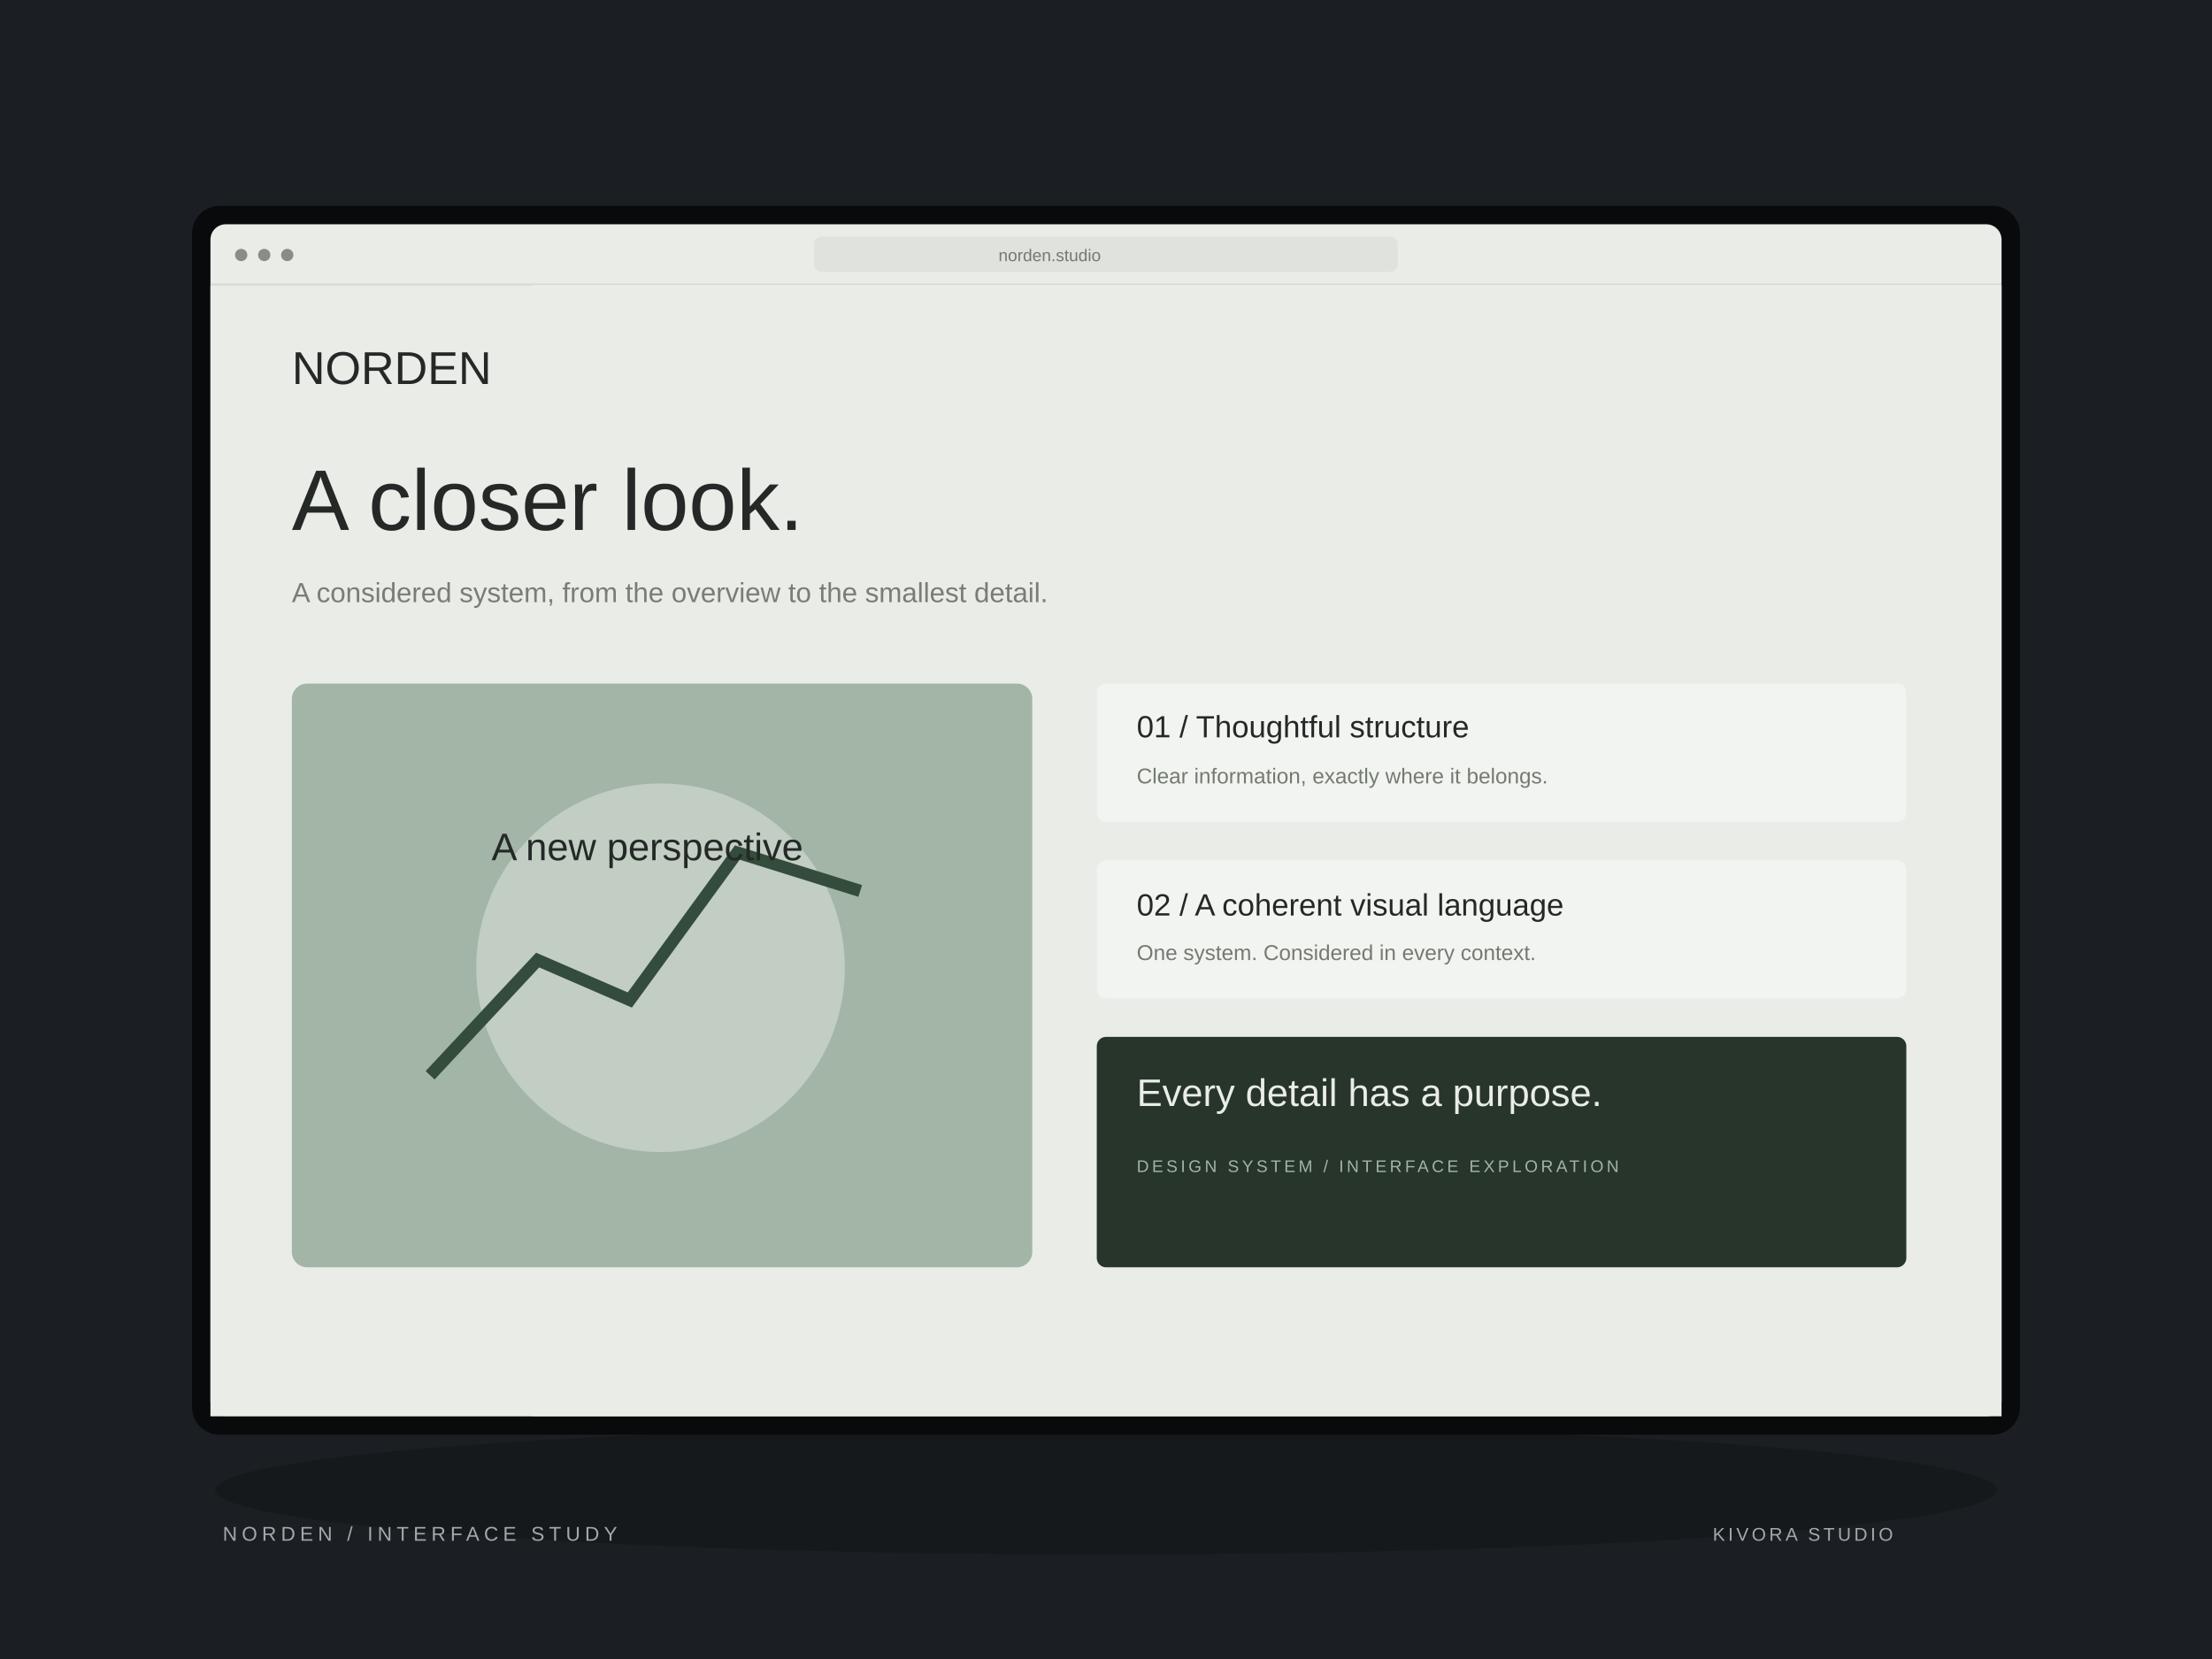
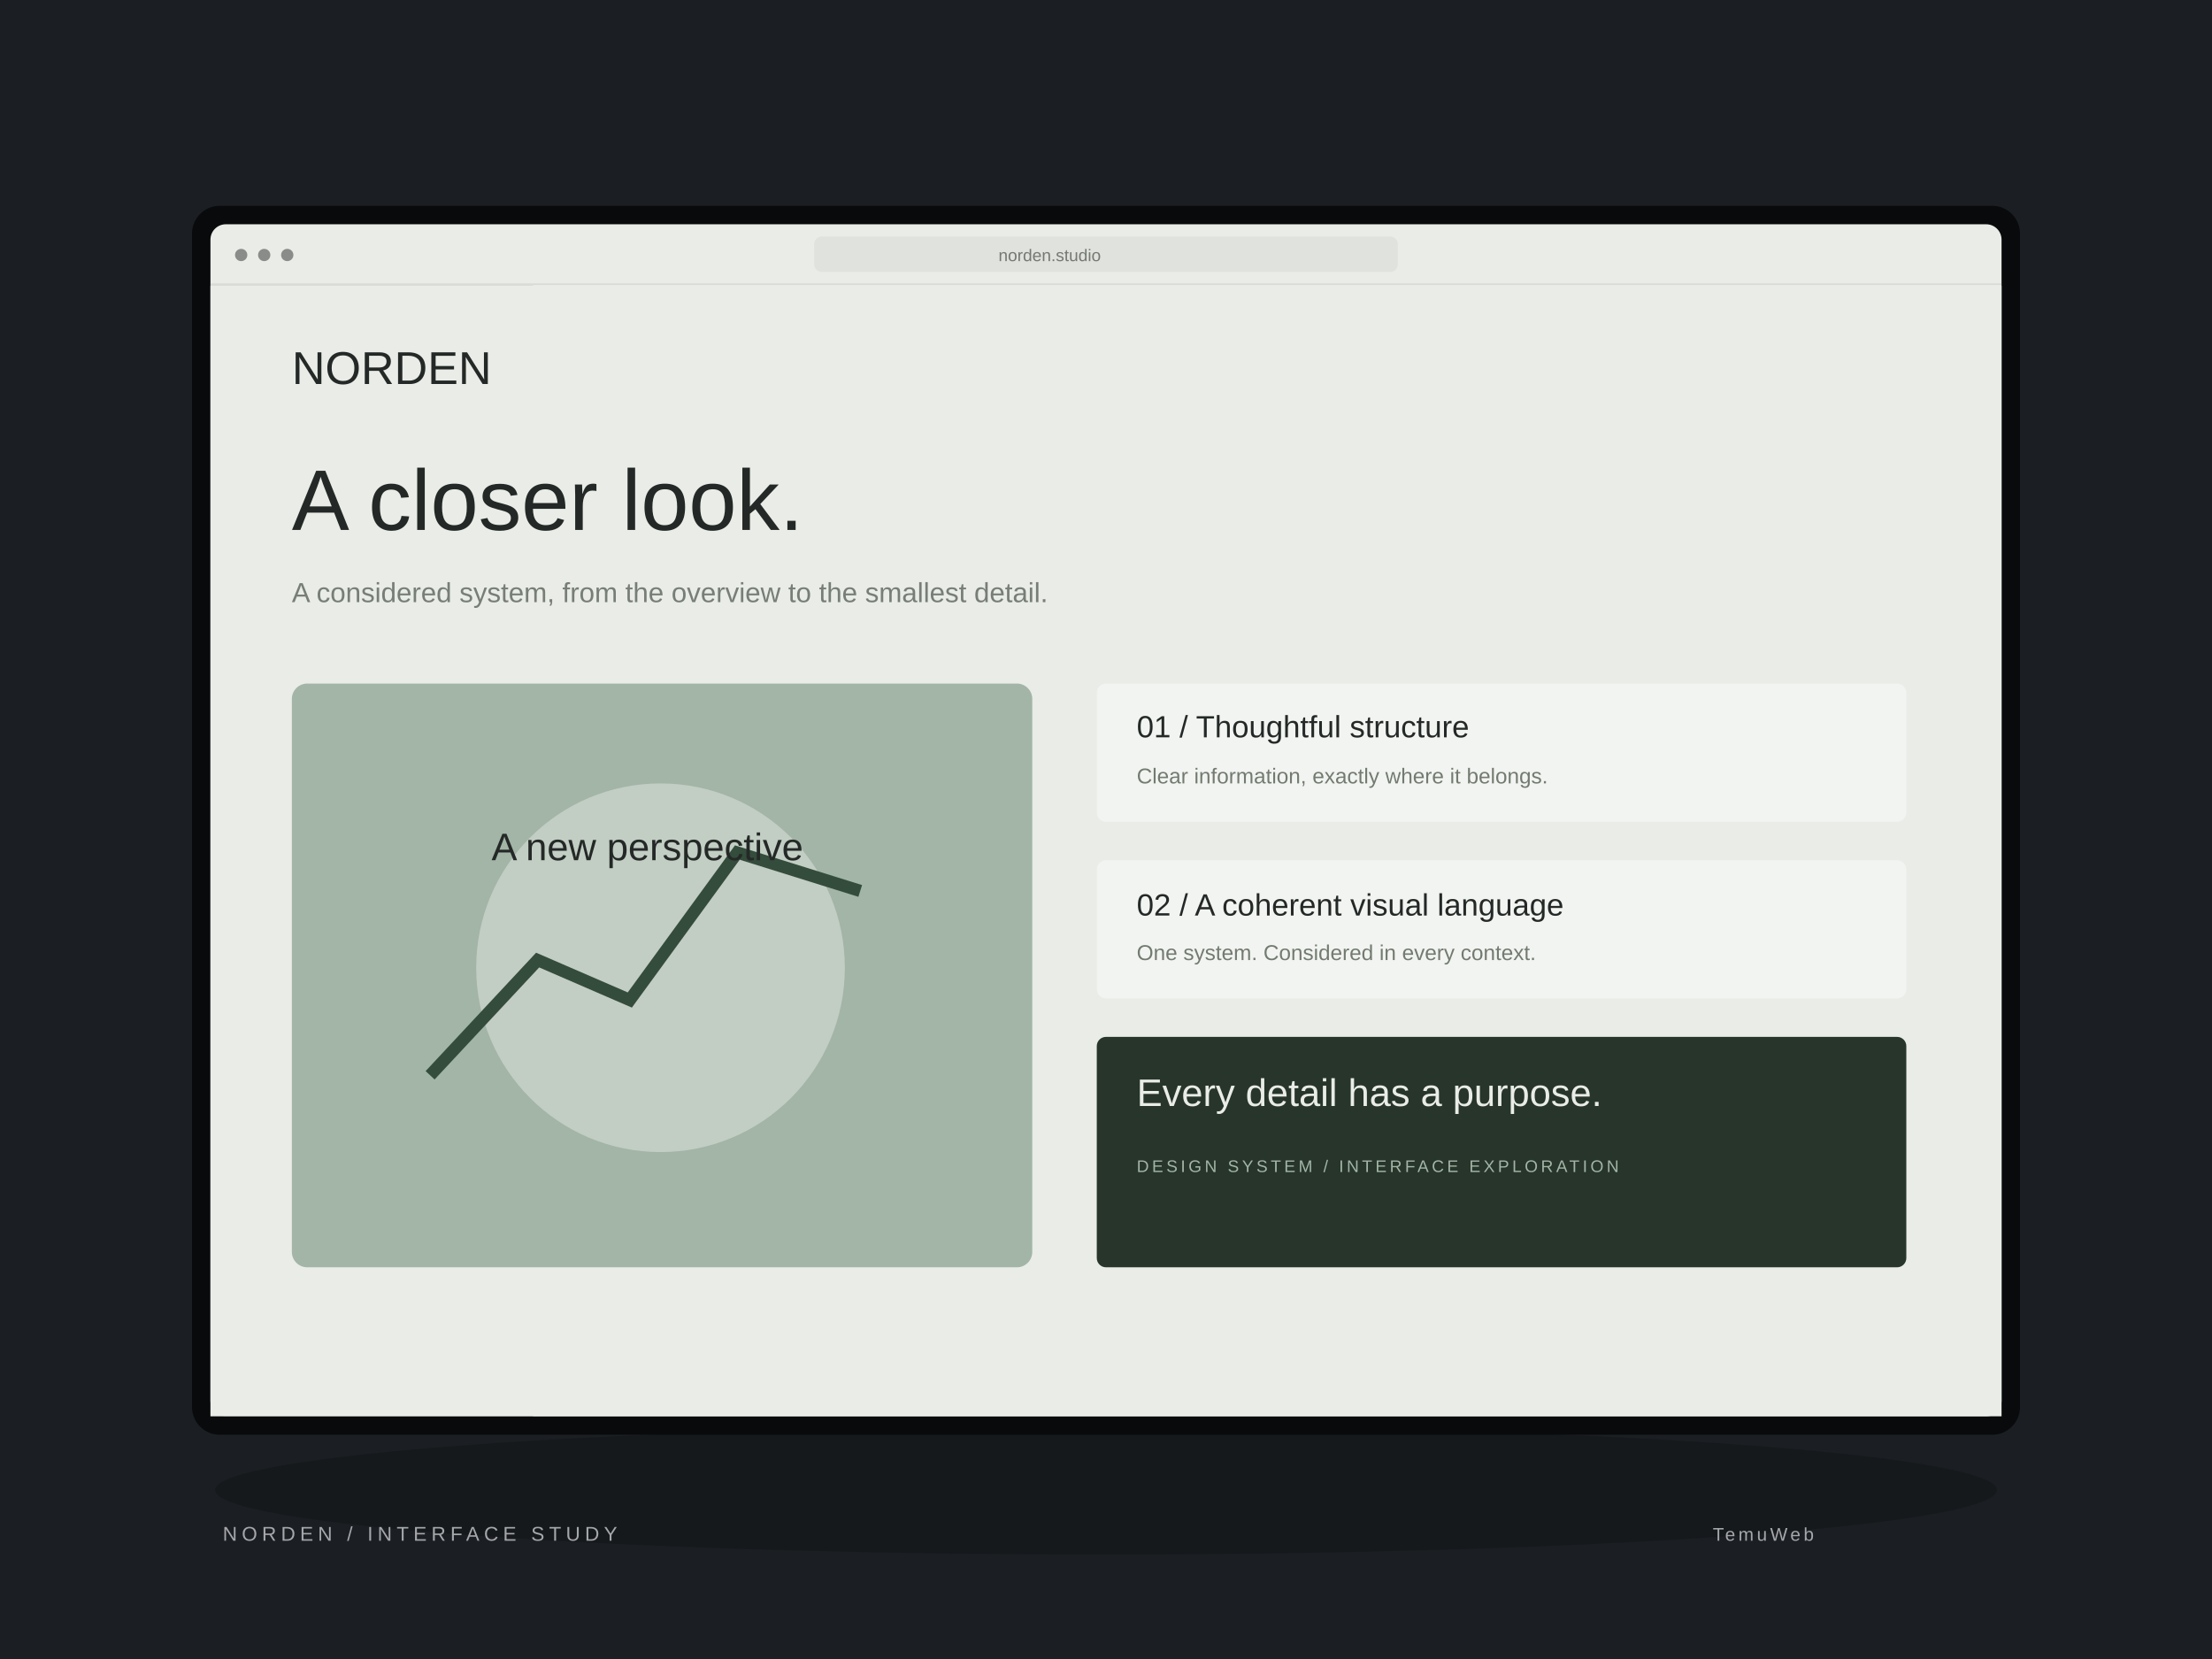
<svg xmlns="http://www.w3.org/2000/svg" width="1440" height="1080" viewBox="0 0 1440 1080">
  <rect width="1440" height="1080" fill="#1b1e22" />
  <ellipse cx="720" cy="970" rx="580" ry="42" fill="#000" opacity=".17" />
  <rect x="125" y="134" width="1190" height="800" rx="18" fill="#080a0c" />
  <rect x="137" y="146" width="1166" height="776" rx="10" fill="#e9ece7" />
  <path d="M137 185h1166" stroke="#aaa" stroke-opacity=".25" />
  <circle cx="157" cy="166" r="4" fill="#8a8c89" />
  <circle cx="172" cy="166" r="4" fill="#8a8c89" />
  <circle cx="187" cy="166" r="4" fill="#8a8c89" />
  <rect x="530" y="154" width="380" height="23" rx="5" fill="#000" opacity=".045" />
  <text x="650" y="170" font-family="Arial,Helvetica,sans-serif" font-size="11" fill="#757972">norden.studio</text>
  <rect x="137" y="186" width="210" height="736" fill="#202724" />
  <text x="165" y="238" font-family="Arial,Helvetica,sans-serif" font-size="24" fill="#f1f0e8" font-weight="bold">NORDEN</text>
  <text x="180" y="307" font-family="Arial,Helvetica,sans-serif" font-size="15" fill="#a9b3ac">Overview</text>
  <rect x="151" y="333" width="181" height="39" rx="5" fill="#a2b5a6" />
  <text x="180" y="359" font-family="Arial,Helvetica,sans-serif" font-size="15" fill="#202724">Projects</text>
  <text x="180" y="411" font-family="Arial,Helvetica,sans-serif" font-size="15" fill="#a9b3ac">Analytics</text>
  <text x="180" y="463" font-family="Arial,Helvetica,sans-serif" font-size="15" fill="#a9b3ac">Messages</text>
  <text x="180" y="515" font-family="Arial,Helvetica,sans-serif" font-size="15" fill="#a9b3ac">Team</text>
  <text x="180" y="567" font-family="Arial,Helvetica,sans-serif" font-size="15" fill="#a9b3ac">Settings</text>
  <text x="165" y="862" font-family="Arial,Helvetica,sans-serif" font-size="10" fill="#a9b3ac">YOUR SPACE TO FOCUS</text>
  <text x="386" y="242" font-family="Arial,Helvetica,sans-serif" font-size="28" fill="#242927">Project insights</text>
  <text x="386" y="278" font-family="Arial,Helvetica,sans-serif" font-size="16" fill="#7d827d">Your workspace, in focus.</text>
  <rect x="385" y="318" width="265" height="120" rx="8" fill="#fff" />
  <text x="408" y="350" font-family="Arial,Helvetica,sans-serif" font-size="14" fill="#7e827c">Active projects</text>
  <text x="408" y="403" font-family="Arial,Helvetica,sans-serif" font-size="36" fill="#242927">12</text>
  <circle cx="610" cy="385" r="15" fill="#a2b5a6" opacity=".5" />
  <rect x="675" y="318" width="265" height="120" rx="8" fill="#fff" />
  <text x="698" y="350" font-family="Arial,Helvetica,sans-serif" font-size="14" fill="#7e827c">Tasks completed</text>
  <text x="698" y="403" font-family="Arial,Helvetica,sans-serif" font-size="36" fill="#242927">84</text>
  <circle cx="900" cy="385" r="15" fill="#a2b5a6" opacity=".5" />
  <rect x="965" y="318" width="265" height="120" rx="8" fill="#fff" />
  <text x="988" y="350" font-family="Arial,Helvetica,sans-serif" font-size="14" fill="#7e827c">Team activity</text>
  <text x="988" y="403" font-family="Arial,Helvetica,sans-serif" font-size="36" fill="#242927">+18%</text>
  <circle cx="1190" cy="385" r="15" fill="#a2b5a6" opacity=".5" />
  <rect x="385" y="468" width="555" height="285" rx="8" fill="#fff" />
  <text x="410" y="507" font-family="Arial,Helvetica,sans-serif" font-size="18" fill="#242927">Activity overview</text>
  <path d="M413 550h500" stroke="#eee" />
  <path d="M413 598h500" stroke="#eee" />
  <path d="M413 646h500" stroke="#eee" />
  <path d="M413 694h500" stroke="#eee" />
  <path d="M418 688L480 650L540 669L605 590L670 610L735 550L800 580L900 535" fill="none" stroke="#a2b5a6" stroke-width="5" />
  <path d="M418 688L480 650L540 669L605 590L670 610L735 550L800 580L900 535V720H418Z" fill="#a2b5a6" opacity=".16" />
  <rect x="965" y="468" width="265" height="285" rx="8" fill="#fff" />
  <text x="990" y="507" font-family="Arial,Helvetica,sans-serif" font-size="18" fill="#242927">This week</text>
  <circle cx="1095" cy="620" r="67" fill="none" stroke="#e9ece7" stroke-width="20" />
  <circle cx="1095" cy="620" r="67" fill="none" stroke="#a2b5a6" stroke-width="20" stroke-dasharray="285 440" transform="rotate(-90 1095 620)" />
  <text x="1060" y="630" font-family="Arial,Helvetica,sans-serif" font-size="28" fill="#242927">76%</text>
  <rect x="385" y="778" width="845" height="100" rx="8" fill="#fff" />
  <text x="410" y="817" font-family="Arial,Helvetica,sans-serif" font-size="18" fill="#242927">Everything in its right place.</text>
  <text x="410" y="848" font-family="Arial,Helvetica,sans-serif" font-size="14" fill="#7e827c">A shared view of what matters today.</text>
  <rect x="137" y="186" width="1166" height="736" fill="#e9ece7" />
  <text x="190" y="250" font-family="Arial,Helvetica,sans-serif" font-size="30" fill="#242927">NORDEN</text>
  <text x="190" y="345" font-family="Arial,Helvetica,sans-serif" font-size="56" fill="#242927">A closer look.</text>
  <text x="190" y="392" font-family="Arial,Helvetica,sans-serif" font-size="18" fill="#777e76">A considered system, from the overview to the smallest detail.</text>
  <rect x="190" y="445" width="482" height="380" rx="10" fill="#a2b5a6" />
  <circle cx="430" cy="630" r="120" fill="#e9ece7" opacity=".45" />
  <path d="M280 700L350 625L410 651L480 555L560 580" fill="none" stroke="#344c3b" stroke-width="8" />
  <text x="320" y="560" font-family="Arial,Helvetica,sans-serif" font-size="25" fill="#242927">A new perspective</text>
  <rect x="714" y="445" width="527" height="90" rx="6" fill="#ffffff66" />
  <text x="740" y="480" font-family="Arial,Helvetica,sans-serif" font-size="20" fill="#242927">01 / Thoughtful structure</text>
  <text x="740" y="510" font-family="Arial,Helvetica,sans-serif" font-size="14" fill="#737b70">Clear information, exactly where it belongs.</text>
  <rect x="714" y="560" width="527" height="90" rx="6" fill="#ffffff66" />
  <text x="740" y="596" font-family="Arial,Helvetica,sans-serif" font-size="20" fill="#242927">02 / A coherent visual language</text>
  <text x="740" y="625" font-family="Arial,Helvetica,sans-serif" font-size="14" fill="#737b70">One system. Considered in every context.</text>
  <rect x="714" y="675" width="527" height="150" rx="6" fill="#27352a" />
  <text x="740" y="720" font-family="Arial,Helvetica,sans-serif" font-size="25" fill="#e9ece7">Every detail has a purpose.</text>
  <text x="740" y="763" font-family="Arial,Helvetica,sans-serif" font-size="11" fill="#a2b5a6" letter-spacing="2">DESIGN SYSTEM / INTERFACE EXPLORATION</text>
  <text x="145" y="1003" font-family="Arial,Helvetica,sans-serif" font-size="13" fill="#a5a7ab" letter-spacing="3">NORDEN / INTERFACE STUDY</text>
-   <text x="1115" y="1003" font-family="Arial,Helvetica,sans-serif" font-size="12" fill="#a5a7ab" letter-spacing="2">KIVORA STUDIO</text>
+   <text x="1115" y="1003" font-family="Arial,Helvetica,sans-serif" font-size="12" fill="#a5a7ab" letter-spacing="2">TemuWeb</text>
</svg>
